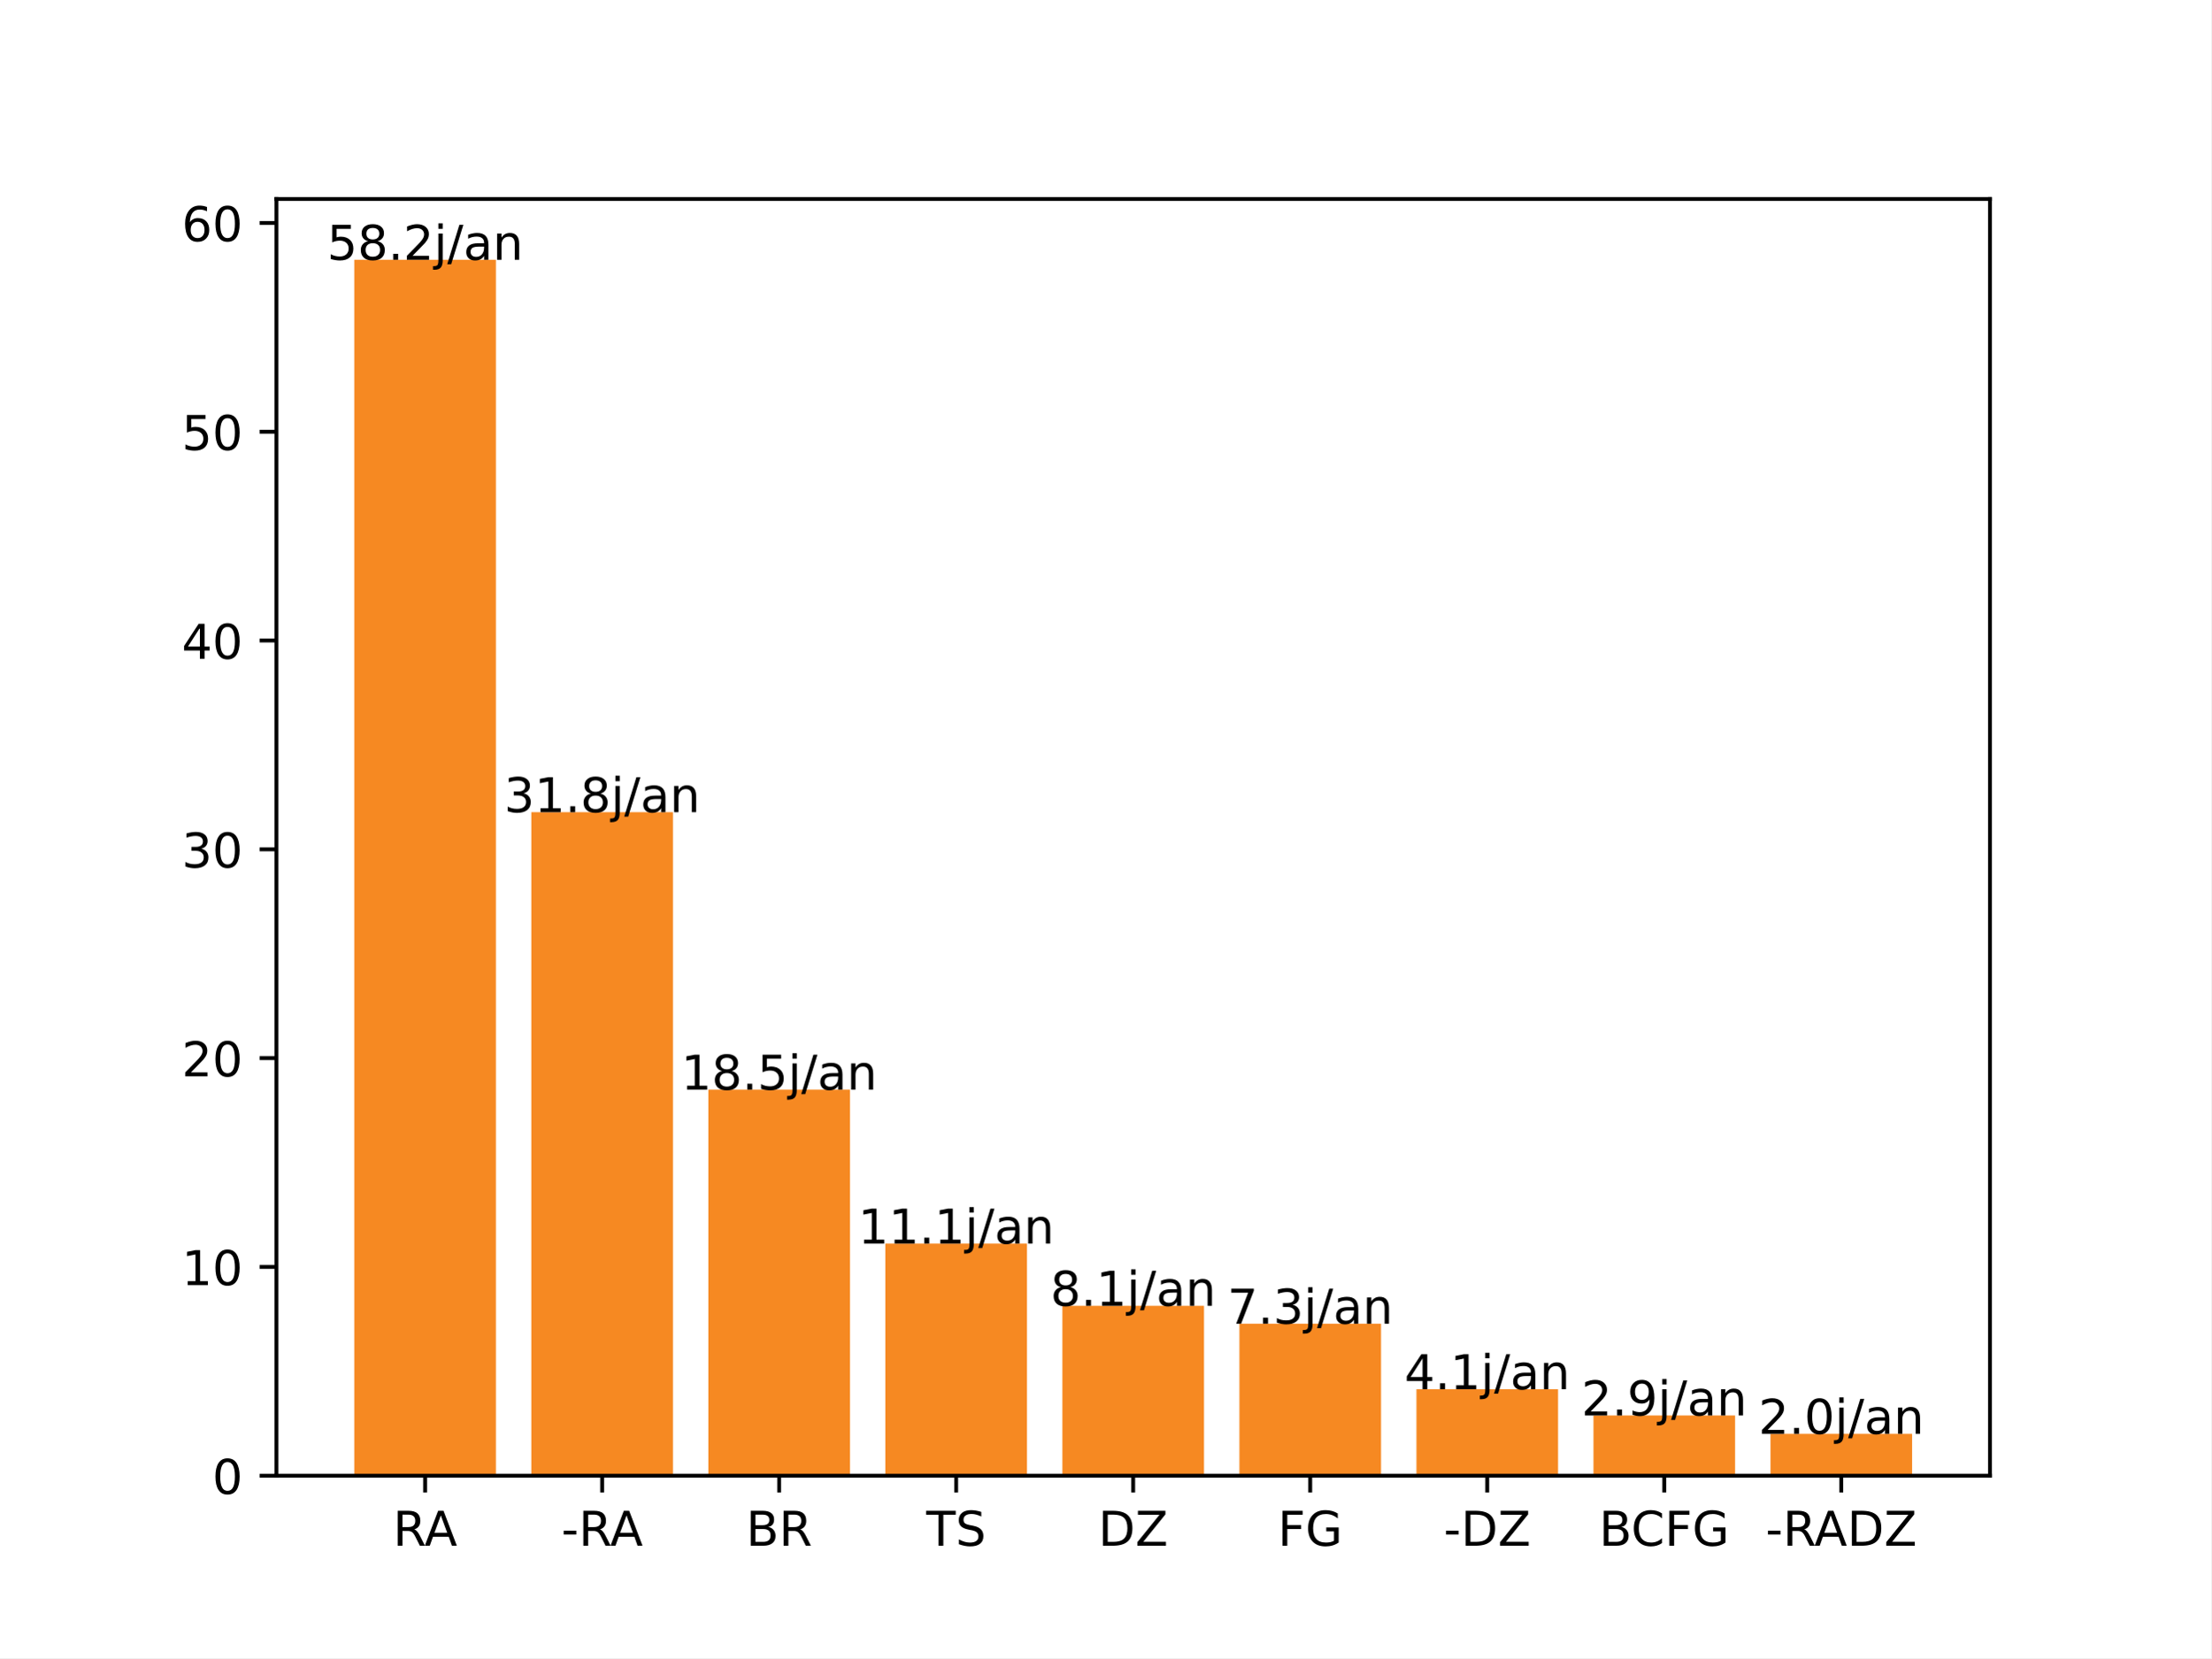
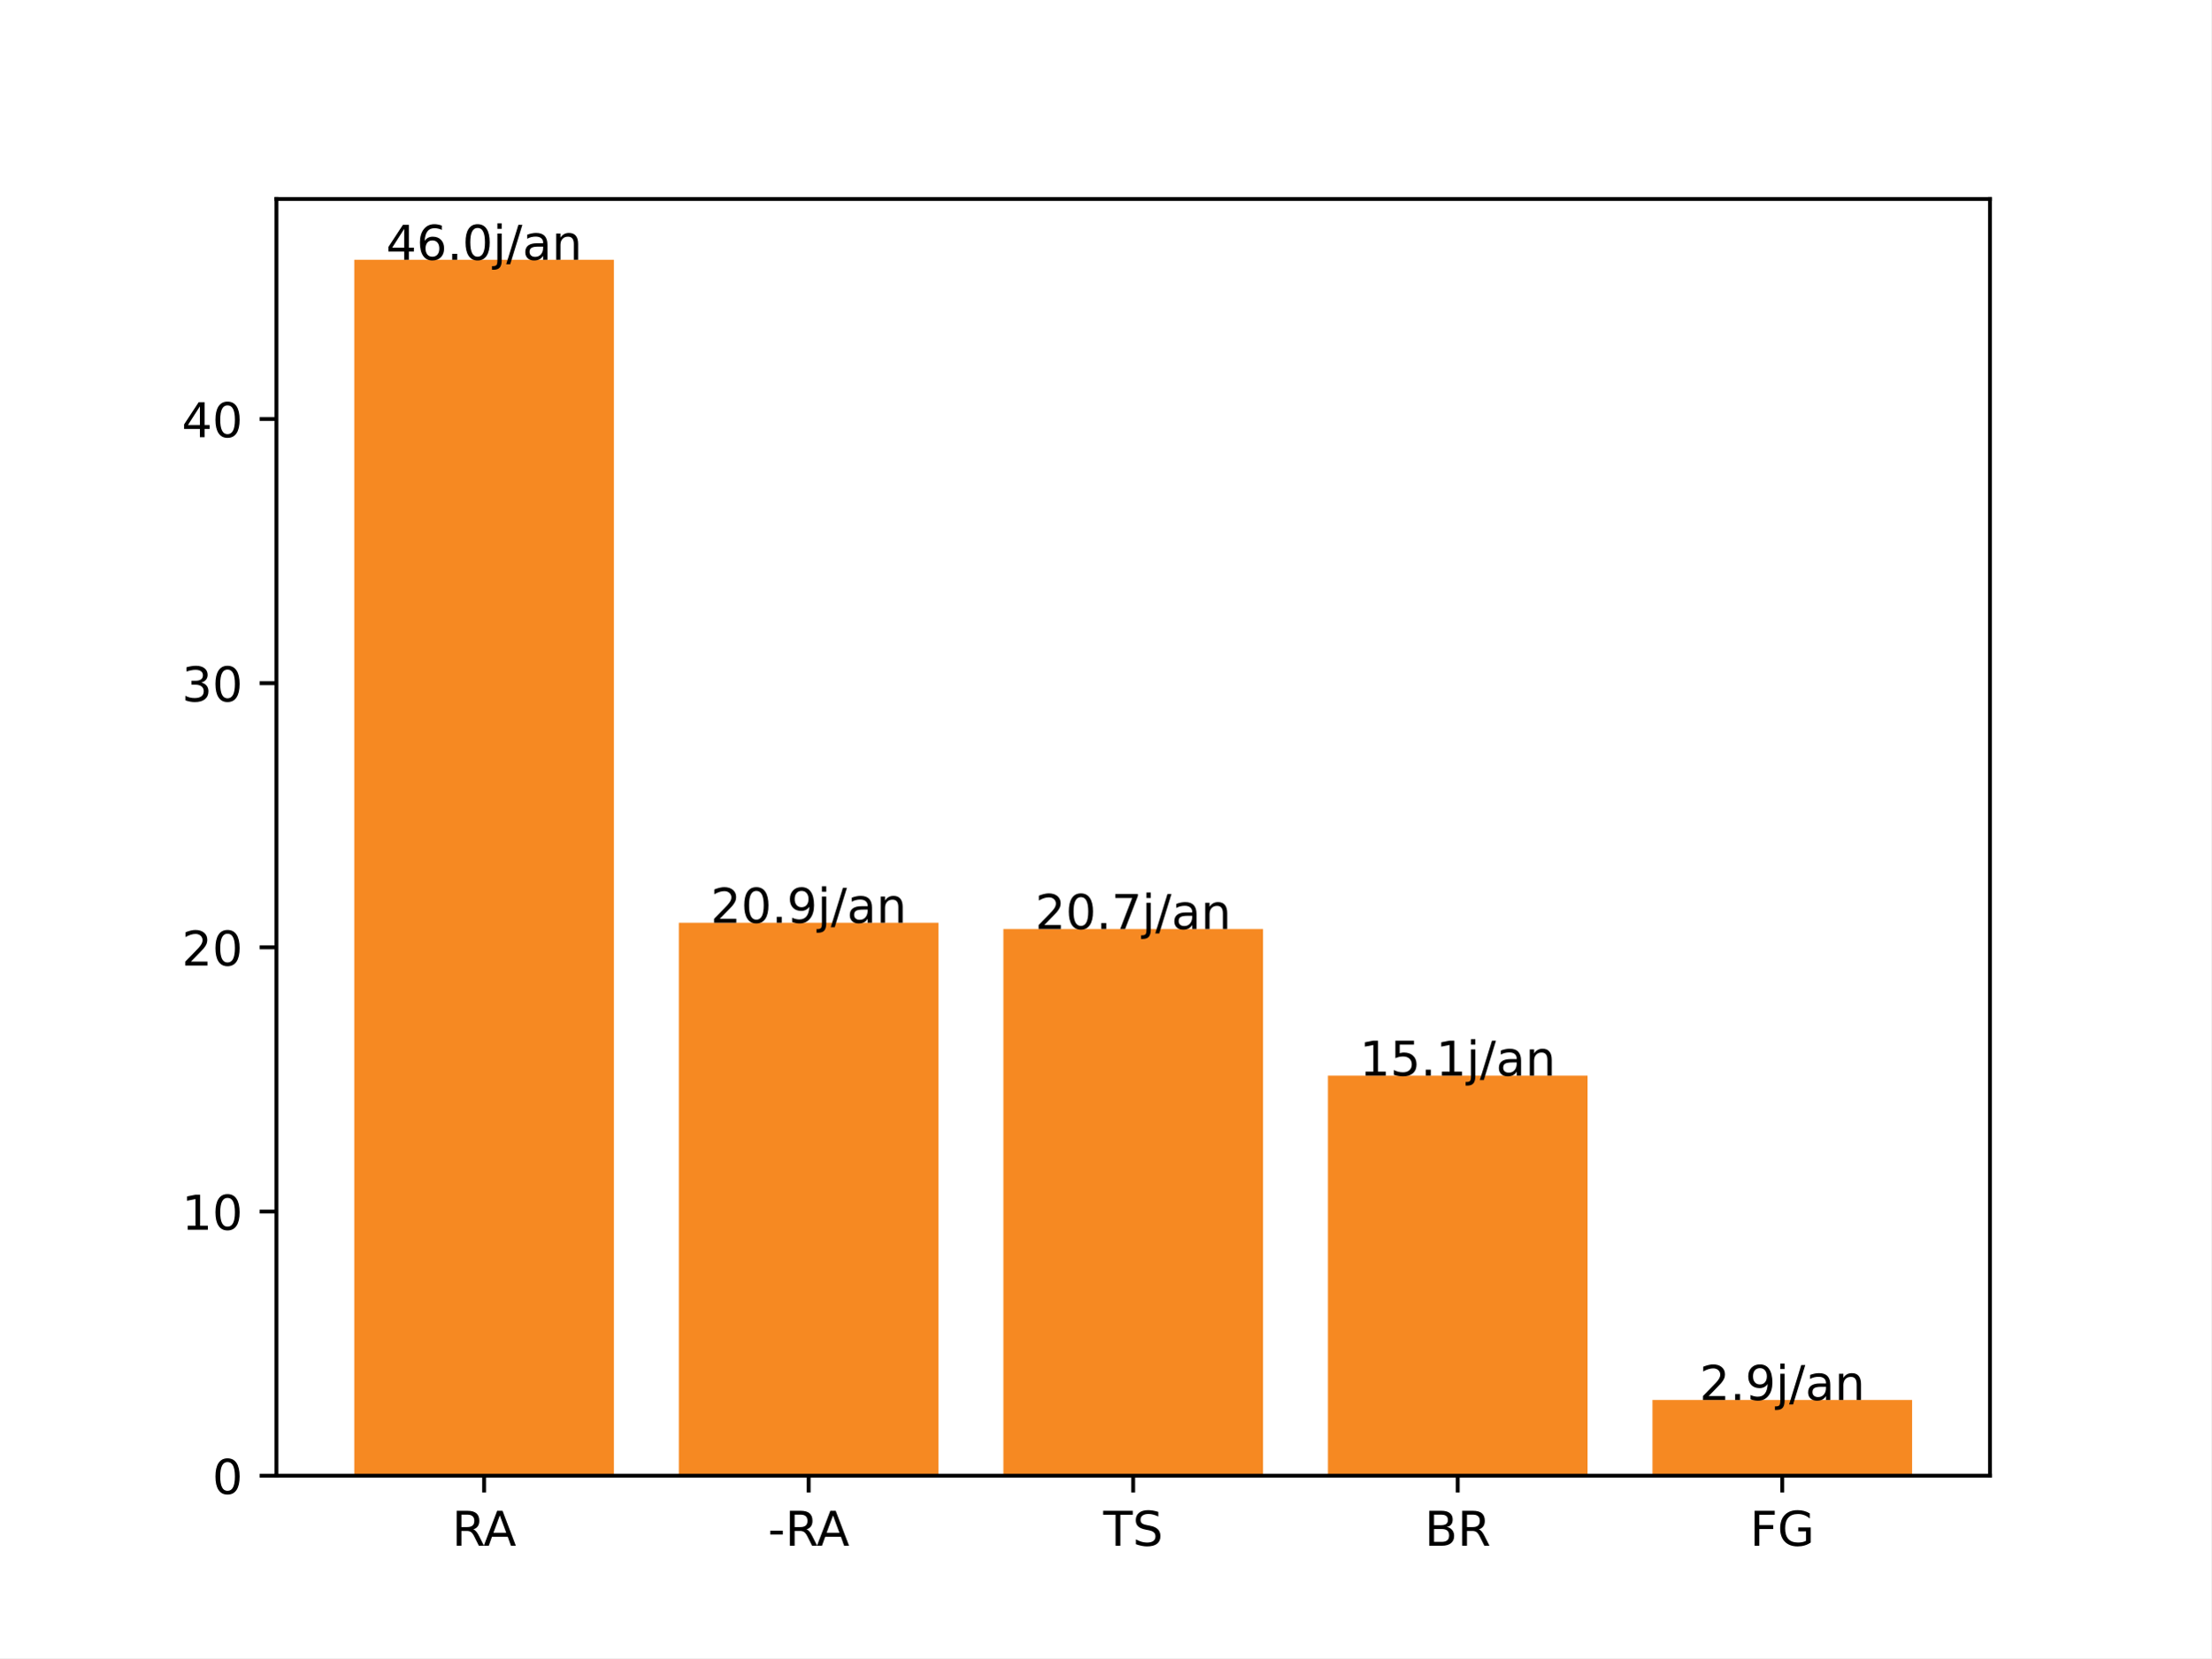
<svg xmlns="http://www.w3.org/2000/svg" xmlns:xlink="http://www.w3.org/1999/xlink" width="460.8pt" height="345.6pt" viewBox="0 0 460.8 345.6" version="1.1">
  <defs>
    <style type="text/css">*{stroke-linejoin: round; stroke-linecap: butt}</style>
  </defs>
  <g id="figure_1">
    <g id="patch_1">
      <path d="M 0 345.6  L 460.8 345.6  L 460.8 0  L 0 0  z " style="fill: #ffffff" />
    </g>
    <g id="axes_1">
      <g id="patch_2">
        <path d="M 57.6 307.584  L 414.72 307.584  L 414.72 41.472  L 57.6 41.472  z " style="fill: #ffffff" />
      </g>
      <g id="patch_3">
-         <path d="M 73.833 307.584  L 103.347 307.584  L 103.347 54.144  L 73.833 54.144  z " clip-path="url(#p7a563c0703)" style="fill: #f68922" />
+         <path d="M 73.833 307.584  L 127.942 307.584  L 127.942 54.144  L 73.833 54.144  z " clip-path="url(#p5011fbbbd2)" style="fill: #f68922" />
      </g>
      <g id="patch_4">
-         <path d="M 110.725 307.584  L 140.239 307.584  L 140.239 169.283  L 110.725 169.283  z " clip-path="url(#p7a563c0703)" style="fill: #f68922" />
+         <path d="M 141.469 307.584  L 195.578 307.584  L 195.578 192.332  L 141.469 192.332  z " clip-path="url(#p5011fbbbd2)" style="fill: #f68922" />
      </g>
      <g id="patch_5">
-         <path d="M 147.618 307.584  L 177.132 307.584  L 177.132 227.122  L 147.618 227.122  z " clip-path="url(#p7a563c0703)" style="fill: #f68922" />
+         <path d="M 209.105 307.584  L 263.215 307.584  L 263.215 193.629  L 209.105 193.629  z " clip-path="url(#p5011fbbbd2)" style="fill: #f68922" />
      </g>
      <g id="patch_6">
-         <path d="M 184.51 307.584  L 214.024 307.584  L 214.024 259.204  L 184.51 259.204  z " clip-path="url(#p7a563c0703)" style="fill: #f68922" />
+         <path d="M 276.742 307.584  L 330.851 307.584  L 330.851 224.194  L 276.742 224.194  z " clip-path="url(#p5011fbbbd2)" style="fill: #f68922" />
      </g>
      <g id="patch_7">
-         <path d="M 221.403 307.584  L 250.917 307.584  L 250.917 272.169  L 221.403 272.169  z " clip-path="url(#p7a563c0703)" style="fill: #f68922" />
-       </g>
-       <g id="patch_8">
-         <path d="M 258.296 307.584  L 287.81 307.584  L 287.81 275.897  L 258.296 275.897  z " clip-path="url(#p7a563c0703)" style="fill: #f68922" />
-       </g>
-       <g id="patch_9">
-         <path d="M 295.188 307.584  L 324.702 307.584  L 324.702 289.56  L 295.188 289.56  z " clip-path="url(#p7a563c0703)" style="fill: #f68922" />
-       </g>
-       <g id="patch_10">
-         <path d="M 332.081 307.584  L 361.595 307.584  L 361.595 295.028  L 332.081 295.028  z " clip-path="url(#p7a563c0703)" style="fill: #f68922" />
-       </g>
-       <g id="patch_11">
-         <path d="M 368.973 307.584  L 398.487 307.584  L 398.487 298.862  L 368.973 298.862  z " clip-path="url(#p7a563c0703)" style="fill: #f68922" />
+         <path d="M 344.378 307.584  L 398.487 307.584  L 398.487 291.809  L 344.378 291.809  z " clip-path="url(#p5011fbbbd2)" style="fill: #f68922" />
      </g>
      <g id="matplotlib.axis_1">
        <g id="xtick_1">
          <g id="line2d_1">
            <defs>
-               <path id="m5b2852d157" d="M 0 0  L 0 3.5  " style="stroke: #000000; stroke-width: 0.8" />
+               <path id="m5375a6a9db" d="M 0 0  L 0 3.5  " style="stroke: #000000; stroke-width: 0.8" />
            </defs>
            <g>
-               <use xlink:href="#m5b2852d157" x="88.59" y="307.584" style="stroke: #000000; stroke-width: 0.8" />
+               <use xlink:href="#m5375a6a9db" x="100.887" y="307.584" style="stroke: #000000; stroke-width: 0.8" />
            </g>
          </g>
          <g id="text_1">
-             <g transform="translate(81.89522 322.1824) scale(0.1 -0.1)">
+             <g transform="translate(94.19274 322.1824) scale(0.1 -0.1)">
              <defs>
                <path id="DejaVuSans-52" d="M 2841 2188  Q 3044 2119 3236 1894  Q 3428 1669 3622 1275  L 4263 0  L 3584 0  L 2988 1197  Q 2756 1666 2539 1819  Q 2322 1972 1947 1972  L 1259 1972  L 1259 0  L 628 0  L 628 4666  L 2053 4666  Q 2853 4666 3247 4331  Q 3641 3997 3641 3322  Q 3641 2881 3436 2590  Q 3231 2300 2841 2188  z M 1259 4147  L 1259 2491  L 2053 2491  Q 2509 2491 2742 2702  Q 2975 2913 2975 3322  Q 2975 3731 2742 3939  Q 2509 4147 2053 4147  L 1259 4147  z " transform="scale(0.015625)" />
                <path id="DejaVuSans-41" d="M 2188 4044  L 1331 1722  L 3047 1722  L 2188 4044  z M 1831 4666  L 2547 4666  L 4325 0  L 3669 0  L 3244 1197  L 1141 1197  L 716 0  L 50 0  L 1831 4666  z " transform="scale(0.015625)" />
              </defs>
              <use xlink:href="#DejaVuSans-52" />
              <use xlink:href="#DejaVuSans-41" x="65.482" />
            </g>
          </g>
        </g>
        <g id="xtick_2">
          <g id="line2d_2">
            <g>
-               <use xlink:href="#m5b2852d157" x="125.482" y="307.584" style="stroke: #000000; stroke-width: 0.8" />
+               <use xlink:href="#m5375a6a9db" x="168.524" y="307.584" style="stroke: #000000; stroke-width: 0.8" />
            </g>
          </g>
          <g id="text_2">
-             <g transform="translate(116.9839 322.1824) scale(0.1 -0.1)">
+             <g transform="translate(160.0252 322.1824) scale(0.1 -0.1)">
              <defs>
                <path id="DejaVuSans-2d" d="M 313 2009  L 1997 2009  L 1997 1497  L 313 1497  L 313 2009  z " transform="scale(0.015625)" />
              </defs>
              <use xlink:href="#DejaVuSans-2d" />
              <use xlink:href="#DejaVuSans-52" x="36.084" />
              <use xlink:href="#DejaVuSans-41" x="101.566" />
            </g>
          </g>
        </g>
        <g id="xtick_3">
          <g id="line2d_3">
            <g>
-               <use xlink:href="#m5b2852d157" x="162.375" y="307.584" style="stroke: #000000; stroke-width: 0.8" />
+               <use xlink:href="#m5375a6a9db" x="236.16" y="307.584" style="stroke: #000000; stroke-width: 0.8" />
            </g>
          </g>
          <g id="text_3">
-             <g transform="translate(155.4702 322.1824) scale(0.1 -0.1)">
+             <g transform="translate(229.9319 322.1824) scale(0.1 -0.1)">
+               <defs>
+                 <path id="DejaVuSans-54" d="M -19 4666  L 3928 4666  L 3928 4134  L 2272 4134  L 2272 0  L 1638 0  L 1638 4134  L -19 4134  L -19 4666  z " transform="scale(0.015625)" />
+                 <path id="DejaVuSans-53" d="M 3425 4513  L 3425 3897  Q 3066 4069 2747 4153  Q 2428 4238 2131 4238  Q 1616 4238 1336 4038  Q 1056 3838 1056 3469  Q 1056 3159 1242 3001  Q 1428 2844 1947 2747  L 2328 2669  Q 3034 2534 3370 2195  Q 3706 1856 3706 1288  Q 3706 609 3251 259  Q 2797 -91 1919 -91  Q 1588 -91 1214 -16  Q 841 59 441 206  L 441 856  Q 825 641 1194 531  Q 1563 422 1919 422  Q 2459 422 2753 634  Q 3047 847 3047 1241  Q 3047 1584 2836 1778  Q 2625 1972 2144 2069  L 1759 2144  Q 1053 2284 737 2584  Q 422 2884 422 3419  Q 422 4038 858 4394  Q 1294 4750 2059 4750  Q 2388 4750 2728 4690  Q 3069 4631 3425 4513  z " transform="scale(0.015625)" />
+               </defs>
+               <use xlink:href="#DejaVuSans-54" />
+               <use xlink:href="#DejaVuSans-53" x="61.084" />
+             </g>
+           </g>
+         </g>
+         <g id="xtick_4">
+           <g id="line2d_4">
+             <g>
+               <use xlink:href="#m5375a6a9db" x="303.796" y="307.584" style="stroke: #000000; stroke-width: 0.8" />
+             </g>
+           </g>
+           <g id="text_4">
+             <g transform="translate(296.8917 322.1824) scale(0.1 -0.1)">
              <defs>
                <path id="DejaVuSans-42" d="M 1259 2228  L 1259 519  L 2272 519  Q 2781 519 3026 730  Q 3272 941 3272 1375  Q 3272 1813 3026 2020  Q 2781 2228 2272 2228  L 1259 2228  z M 1259 4147  L 1259 2741  L 2194 2741  Q 2656 2741 2882 2914  Q 3109 3088 3109 3444  Q 3109 3797 2882 3972  Q 2656 4147 2194 4147  L 1259 4147  z M 628 4666  L 2241 4666  Q 2963 4666 3353 4366  Q 3744 4066 3744 3513  Q 3744 3084 3544 2831  Q 3344 2578 2956 2516  Q 3422 2416 3680 2098  Q 3938 1781 3938 1306  Q 3938 681 3513 340  Q 3088 0 2303 0  L 628 0  L 628 4666  z " transform="scale(0.015625)" />
              </defs>
              <use xlink:href="#DejaVuSans-42" />
              <use xlink:href="#DejaVuSans-52" x="68.604" />
            </g>
          </g>
        </g>
-         <g id="xtick_4">
-           <g id="line2d_4">
-             <g>
-               <use xlink:href="#m5b2852d157" x="199.267" y="307.584" style="stroke: #000000; stroke-width: 0.8" />
-             </g>
-           </g>
-           <g id="text_4">
-             <g transform="translate(193.0393 322.1824) scale(0.1 -0.1)">
-               <defs>
-                 <path id="DejaVuSans-54" d="M -19 4666  L 3928 4666  L 3928 4134  L 2272 4134  L 2272 0  L 1638 0  L 1638 4134  L -19 4134  L -19 4666  z " transform="scale(0.015625)" />
-                 <path id="DejaVuSans-53" d="M 3425 4513  L 3425 3897  Q 3066 4069 2747 4153  Q 2428 4238 2131 4238  Q 1616 4238 1336 4038  Q 1056 3838 1056 3469  Q 1056 3159 1242 3001  Q 1428 2844 1947 2747  L 2328 2669  Q 3034 2534 3370 2195  Q 3706 1856 3706 1288  Q 3706 609 3251 259  Q 2797 -91 1919 -91  Q 1588 -91 1214 -16  Q 841 59 441 206  L 441 856  Q 825 641 1194 531  Q 1563 422 1919 422  Q 2459 422 2753 634  Q 3047 847 3047 1241  Q 3047 1584 2836 1778  Q 2625 1972 2144 2069  L 1759 2144  Q 1053 2284 737 2584  Q 422 2884 422 3419  Q 422 4038 858 4394  Q 1294 4750 2059 4750  Q 2388 4750 2728 4690  Q 3069 4631 3425 4513  z " transform="scale(0.015625)" />
-               </defs>
-               <use xlink:href="#DejaVuSans-54" />
-               <use xlink:href="#DejaVuSans-53" x="61.084" />
-             </g>
-           </g>
-         </g>
        <g id="xtick_5">
          <g id="line2d_5">
            <g>
-               <use xlink:href="#m5b2852d157" x="236.16" y="307.584" style="stroke: #000000; stroke-width: 0.8" />
+               <use xlink:href="#m5375a6a9db" x="371.433" y="307.584" style="stroke: #000000; stroke-width: 0.8" />
            </g>
          </g>
          <g id="text_5">
-             <g transform="translate(228.885 322.1824) scale(0.1 -0.1)">
-               <defs>
-                 <path id="DejaVuSans-44" d="M 1259 4147  L 1259 519  L 2022 519  Q 2988 519 3436 956  Q 3884 1394 3884 2338  Q 3884 3275 3436 3711  Q 2988 4147 2022 4147  L 1259 4147  z M 628 4666  L 1925 4666  Q 3281 4666 3915 4102  Q 4550 3538 4550 2338  Q 4550 1131 3912 565  Q 3275 0 1925 0  L 628 0  L 628 4666  z " transform="scale(0.015625)" />
-                 <path id="DejaVuSans-5a" d="M 359 4666  L 4025 4666  L 4025 4184  L 1075 531  L 4097 531  L 4097 0  L 288 0  L 288 481  L 3238 4134  L 359 4134  L 359 4666  z " transform="scale(0.015625)" />
-               </defs>
-               <use xlink:href="#DejaVuSans-44" />
-               <use xlink:href="#DejaVuSans-5a" x="77.002" />
-             </g>
-           </g>
-         </g>
-         <g id="xtick_6">
-           <g id="line2d_6">
-             <g>
-               <use xlink:href="#m5b2852d157" x="273.053" y="307.584" style="stroke: #000000; stroke-width: 0.8" />
-             </g>
-           </g>
-           <g id="text_6">
-             <g transform="translate(266.3026 322.1824) scale(0.1 -0.1)">
+             <g transform="translate(364.6827 322.1824) scale(0.1 -0.1)">
              <defs>
                <path id="DejaVuSans-46" d="M 628 4666  L 3309 4666  L 3309 4134  L 1259 4134  L 1259 2759  L 3109 2759  L 3109 2228  L 1259 2228  L 1259 0  L 628 0  L 628 4666  z " transform="scale(0.015625)" />
                <path id="DejaVuSans-47" d="M 3809 666  L 3809 1919  L 2778 1919  L 2778 2438  L 4434 2438  L 4434 434  Q 4069 175 3628 42  Q 3188 -91 2688 -91  Q 1594 -91 976 548  Q 359 1188 359 2328  Q 359 3472 976 4111  Q 1594 4750 2688 4750  Q 3144 4750 3555 4637  Q 3966 4525 4313 4306  L 4313 3634  Q 3963 3931 3569 4081  Q 3175 4231 2741 4231  Q 1884 4231 1454 3753  Q 1025 3275 1025 2328  Q 1025 1384 1454 906  Q 1884 428 2741 428  Q 3075 428 3337 486  Q 3600 544 3809 666  z " transform="scale(0.015625)" />
              </defs>
              <use xlink:href="#DejaVuSans-46" />
              <use xlink:href="#DejaVuSans-47" x="57.52" />
            </g>
          </g>
        </g>
-         <g id="xtick_7">
-           <g id="line2d_7">
-             <g>
-               <use xlink:href="#m5b2852d157" x="309.945" y="307.584" style="stroke: #000000; stroke-width: 0.8" />
-             </g>
-           </g>
-           <g id="text_7">
-             <g transform="translate(300.8662 322.1824) scale(0.1 -0.1)">
-               <use xlink:href="#DejaVuSans-2d" />
-               <use xlink:href="#DejaVuSans-44" x="36.084" />
-               <use xlink:href="#DejaVuSans-5a" x="113.086" />
-             </g>
-           </g>
-         </g>
-         <g id="xtick_8">
-           <g id="line2d_8">
-             <g>
-               <use xlink:href="#m5b2852d157" x="346.838" y="307.584" style="stroke: #000000; stroke-width: 0.8" />
-             </g>
-           </g>
-           <g id="text_8">
-             <g transform="translate(333.2533 322.1824) scale(0.1 -0.1)">
-               <defs>
-                 <path id="DejaVuSans-43" d="M 4122 4306  L 4122 3641  Q 3803 3938 3442 4084  Q 3081 4231 2675 4231  Q 1875 4231 1450 3742  Q 1025 3253 1025 2328  Q 1025 1406 1450 917  Q 1875 428 2675 428  Q 3081 428 3442 575  Q 3803 722 4122 1019  L 4122 359  Q 3791 134 3420 21  Q 3050 -91 2638 -91  Q 1578 -91 968 557  Q 359 1206 359 2328  Q 359 3453 968 4101  Q 1578 4750 2638 4750  Q 3056 4750 3426 4639  Q 3797 4528 4122 4306  z " transform="scale(0.015625)" />
-               </defs>
-               <use xlink:href="#DejaVuSans-42" />
-               <use xlink:href="#DejaVuSans-43" x="66.854" />
-               <use xlink:href="#DejaVuSans-46" x="136.678" />
-               <use xlink:href="#DejaVuSans-47" x="194.197" />
-             </g>
-           </g>
-         </g>
-         <g id="xtick_9">
-           <g id="line2d_9">
-             <g>
-               <use xlink:href="#m5b2852d157" x="383.73" y="307.584" style="stroke: #000000; stroke-width: 0.8" />
-             </g>
-           </g>
-           <g id="text_9">
-             <g transform="translate(367.9568 322.1824) scale(0.1 -0.1)">
-               <use xlink:href="#DejaVuSans-2d" />
-               <use xlink:href="#DejaVuSans-52" x="36.084" />
-               <use xlink:href="#DejaVuSans-41" x="101.566" />
-               <use xlink:href="#DejaVuSans-44" x="169.975" />
-               <use xlink:href="#DejaVuSans-5a" x="246.977" />
-             </g>
-           </g>
-         </g>
      </g>
      <g id="matplotlib.axis_2">
        <g id="ytick_1">
+           <g id="line2d_6">
+             <defs>
+               <path id="m262434e2df" d="M 0 0  L -3.5 0  " style="stroke: #000000; stroke-width: 0.8" />
+             </defs>
+             <g>
+               <use xlink:href="#m262434e2df" x="57.6" y="307.584" style="stroke: #000000; stroke-width: 0.8" />
+             </g>
+           </g>
+           <g id="text_6">
+             <g transform="translate(44.2375 311.3832) scale(0.1 -0.1)">
+               <defs>
+                 <path id="DejaVuSans-30" d="M 2034 4250  Q 1547 4250 1301 3770  Q 1056 3291 1056 2328  Q 1056 1369 1301 889  Q 1547 409 2034 409  Q 2525 409 2770 889  Q 3016 1369 3016 2328  Q 3016 3291 2770 3770  Q 2525 4250 2034 4250  z M 2034 4750  Q 2819 4750 3233 4129  Q 3647 3509 3647 2328  Q 3647 1150 3233 529  Q 2819 -91 2034 -91  Q 1250 -91 836 529  Q 422 1150 422 2328  Q 422 3509 836 4129  Q 1250 4750 2034 4750  z " transform="scale(0.015625)" />
+               </defs>
+               <use xlink:href="#DejaVuSans-30" />
+             </g>
+           </g>
+         </g>
+         <g id="ytick_2">
+           <g id="line2d_7">
+             <g>
+               <use xlink:href="#m262434e2df" x="57.6" y="252.52" style="stroke: #000000; stroke-width: 0.8" />
+             </g>
+           </g>
+           <g id="text_7">
+             <g transform="translate(37.875 256.3188) scale(0.1 -0.1)">
+               <defs>
+                 <path id="DejaVuSans-31" d="M 794 531  L 1825 531  L 1825 4091  L 703 3866  L 703 4441  L 1819 4666  L 2450 4666  L 2450 531  L 3481 531  L 3481 0  L 794 0  L 794 531  z " transform="scale(0.015625)" />
+               </defs>
+               <use xlink:href="#DejaVuSans-31" />
+               <use xlink:href="#DejaVuSans-30" x="63.623" />
+             </g>
+           </g>
+         </g>
+         <g id="ytick_3">
+           <g id="line2d_8">
+             <g>
+               <use xlink:href="#m262434e2df" x="57.6" y="197.455" style="stroke: #000000; stroke-width: 0.8" />
+             </g>
+           </g>
+           <g id="text_8">
+             <g transform="translate(37.875 201.2544) scale(0.1 -0.1)">
+               <defs>
+                 <path id="DejaVuSans-32" d="M 1228 531  L 3431 531  L 3431 0  L 469 0  L 469 531  Q 828 903 1448 1529  Q 2069 2156 2228 2338  Q 2531 2678 2651 2914  Q 2772 3150 2772 3378  Q 2772 3750 2511 3984  Q 2250 4219 1831 4219  Q 1534 4219 1204 4116  Q 875 4013 500 3803  L 500 4441  Q 881 4594 1212 4672  Q 1544 4750 1819 4750  Q 2544 4750 2975 4387  Q 3406 4025 3406 3419  Q 3406 3131 3298 2873  Q 3191 2616 2906 2266  Q 2828 2175 2409 1742  Q 1991 1309 1228 531  z " transform="scale(0.015625)" />
+               </defs>
+               <use xlink:href="#DejaVuSans-32" />
+               <use xlink:href="#DejaVuSans-30" x="63.623" />
+             </g>
+           </g>
+         </g>
+         <g id="ytick_4">
+           <g id="line2d_9">
+             <g>
+               <use xlink:href="#m262434e2df" x="57.6" y="142.391" style="stroke: #000000; stroke-width: 0.8" />
+             </g>
+           </g>
+           <g id="text_9">
+             <g transform="translate(37.875 146.19) scale(0.1 -0.1)">
+               <defs>
+                 <path id="DejaVuSans-33" d="M 2597 2516  Q 3050 2419 3304 2112  Q 3559 1806 3559 1356  Q 3559 666 3084 287  Q 2609 -91 1734 -91  Q 1441 -91 1130 -33  Q 819 25 488 141  L 488 750  Q 750 597 1062 519  Q 1375 441 1716 441  Q 2309 441 2620 675  Q 2931 909 2931 1356  Q 2931 1769 2642 2001  Q 2353 2234 1838 2234  L 1294 2234  L 1294 2753  L 1863 2753  Q 2328 2753 2575 2939  Q 2822 3125 2822 3475  Q 2822 3834 2567 4026  Q 2313 4219 1838 4219  Q 1578 4219 1281 4162  Q 984 4106 628 3988  L 628 4550  Q 988 4650 1302 4700  Q 1616 4750 1894 4750  Q 2613 4750 3031 4423  Q 3450 4097 3450 3541  Q 3450 3153 3228 2886  Q 3006 2619 2597 2516  z " transform="scale(0.015625)" />
+               </defs>
+               <use xlink:href="#DejaVuSans-33" />
+               <use xlink:href="#DejaVuSans-30" x="63.623" />
+             </g>
+           </g>
+         </g>
+         <g id="ytick_5">
          <g id="line2d_10">
-             <defs>
-               <path id="mb8a6c0fc3d" d="M 0 0  L -3.5 0  " style="stroke: #000000; stroke-width: 0.8" />
-             </defs>
-             <g>
-               <use xlink:href="#mb8a6c0fc3d" x="57.6" y="307.584" style="stroke: #000000; stroke-width: 0.8" />
+             <g>
+               <use xlink:href="#m262434e2df" x="57.6" y="87.326" style="stroke: #000000; stroke-width: 0.8" />
            </g>
          </g>
          <g id="text_10">
-             <g transform="translate(44.2375 311.3832) scale(0.1 -0.1)">
-               <defs>
-                 <path id="DejaVuSans-30" d="M 2034 4250  Q 1547 4250 1301 3770  Q 1056 3291 1056 2328  Q 1056 1369 1301 889  Q 1547 409 2034 409  Q 2525 409 2770 889  Q 3016 1369 3016 2328  Q 3016 3291 2770 3770  Q 2525 4250 2034 4250  z M 2034 4750  Q 2819 4750 3233 4129  Q 3647 3509 3647 2328  Q 3647 1150 3233 529  Q 2819 -91 2034 -91  Q 1250 -91 836 529  Q 422 1150 422 2328  Q 422 3509 836 4129  Q 1250 4750 2034 4750  z " transform="scale(0.015625)" />
-               </defs>
-               <use xlink:href="#DejaVuSans-30" />
-             </g>
-           </g>
-         </g>
-         <g id="ytick_2">
-           <g id="line2d_11">
-             <g>
-               <use xlink:href="#mb8a6c0fc3d" x="57.6" y="264.064" style="stroke: #000000; stroke-width: 0.8" />
-             </g>
-           </g>
-           <g id="text_11">
-             <g transform="translate(37.875 267.8634) scale(0.1 -0.1)">
-               <defs>
-                 <path id="DejaVuSans-31" d="M 794 531  L 1825 531  L 1825 4091  L 703 3866  L 703 4441  L 1819 4666  L 2450 4666  L 2450 531  L 3481 531  L 3481 0  L 794 0  L 794 531  z " transform="scale(0.015625)" />
-               </defs>
-               <use xlink:href="#DejaVuSans-31" />
-               <use xlink:href="#DejaVuSans-30" x="63.623" />
-             </g>
-           </g>
-         </g>
-         <g id="ytick_3">
-           <g id="line2d_12">
-             <g>
-               <use xlink:href="#mb8a6c0fc3d" x="57.6" y="220.544" style="stroke: #000000; stroke-width: 0.8" />
-             </g>
-           </g>
-           <g id="text_12">
-             <g transform="translate(37.875 224.3436) scale(0.1 -0.1)">
-               <defs>
-                 <path id="DejaVuSans-32" d="M 1228 531  L 3431 531  L 3431 0  L 469 0  L 469 531  Q 828 903 1448 1529  Q 2069 2156 2228 2338  Q 2531 2678 2651 2914  Q 2772 3150 2772 3378  Q 2772 3750 2511 3984  Q 2250 4219 1831 4219  Q 1534 4219 1204 4116  Q 875 4013 500 3803  L 500 4441  Q 881 4594 1212 4672  Q 1544 4750 1819 4750  Q 2544 4750 2975 4387  Q 3406 4025 3406 3419  Q 3406 3131 3298 2873  Q 3191 2616 2906 2266  Q 2828 2175 2409 1742  Q 1991 1309 1228 531  z " transform="scale(0.015625)" />
-               </defs>
-               <use xlink:href="#DejaVuSans-32" />
-               <use xlink:href="#DejaVuSans-30" x="63.623" />
-             </g>
-           </g>
-         </g>
-         <g id="ytick_4">
-           <g id="line2d_13">
-             <g>
-               <use xlink:href="#mb8a6c0fc3d" x="57.6" y="177.025" style="stroke: #000000; stroke-width: 0.8" />
-             </g>
-           </g>
-           <g id="text_13">
-             <g transform="translate(37.875 180.8238) scale(0.1 -0.1)">
-               <defs>
-                 <path id="DejaVuSans-33" d="M 2597 2516  Q 3050 2419 3304 2112  Q 3559 1806 3559 1356  Q 3559 666 3084 287  Q 2609 -91 1734 -91  Q 1441 -91 1130 -33  Q 819 25 488 141  L 488 750  Q 750 597 1062 519  Q 1375 441 1716 441  Q 2309 441 2620 675  Q 2931 909 2931 1356  Q 2931 1769 2642 2001  Q 2353 2234 1838 2234  L 1294 2234  L 1294 2753  L 1863 2753  Q 2328 2753 2575 2939  Q 2822 3125 2822 3475  Q 2822 3834 2567 4026  Q 2313 4219 1838 4219  Q 1578 4219 1281 4162  Q 984 4106 628 3988  L 628 4550  Q 988 4650 1302 4700  Q 1616 4750 1894 4750  Q 2613 4750 3031 4423  Q 3450 4097 3450 3541  Q 3450 3153 3228 2886  Q 3006 2619 2597 2516  z " transform="scale(0.015625)" />
-               </defs>
-               <use xlink:href="#DejaVuSans-33" />
-               <use xlink:href="#DejaVuSans-30" x="63.623" />
-             </g>
-           </g>
-         </g>
-         <g id="ytick_5">
-           <g id="line2d_14">
-             <g>
-               <use xlink:href="#mb8a6c0fc3d" x="57.6" y="133.505" style="stroke: #000000; stroke-width: 0.8" />
-             </g>
-           </g>
-           <g id="text_14">
-             <g transform="translate(37.875 137.304) scale(0.1 -0.1)">
+             <g transform="translate(37.875 91.1256) scale(0.1 -0.1)">
              <defs>
                <path id="DejaVuSans-34" d="M 2419 4116  L 825 1625  L 2419 1625  L 2419 4116  z M 2253 4666  L 3047 4666  L 3047 1625  L 3713 1625  L 3713 1100  L 3047 1100  L 3047 0  L 2419 0  L 2419 1100  L 313 1100  L 313 1709  L 2253 4666  z " transform="scale(0.015625)" />
              </defs>
              <use xlink:href="#DejaVuSans-34" />
              <use xlink:href="#DejaVuSans-30" x="63.623" />
            </g>
          </g>
        </g>
-         <g id="ytick_6">
-           <g id="line2d_15">
-             <g>
-               <use xlink:href="#mb8a6c0fc3d" x="57.6" y="89.985" style="stroke: #000000; stroke-width: 0.8" />
-             </g>
-           </g>
-           <g id="text_15">
-             <g transform="translate(37.875 93.78418) scale(0.1 -0.1)">
-               <defs>
-                 <path id="DejaVuSans-35" d="M 691 4666  L 3169 4666  L 3169 4134  L 1269 4134  L 1269 2991  Q 1406 3038 1543 3061  Q 1681 3084 1819 3084  Q 2600 3084 3056 2656  Q 3513 2228 3513 1497  Q 3513 744 3044 326  Q 2575 -91 1722 -91  Q 1428 -91 1123 -41  Q 819 9 494 109  L 494 744  Q 775 591 1075 516  Q 1375 441 1709 441  Q 2250 441 2565 725  Q 2881 1009 2881 1497  Q 2881 1984 2565 2268  Q 2250 2553 1709 2553  Q 1456 2553 1204 2497  Q 953 2441 691 2322  L 691 4666  z " transform="scale(0.015625)" />
-               </defs>
-               <use xlink:href="#DejaVuSans-35" />
-               <use xlink:href="#DejaVuSans-30" x="63.623" />
-             </g>
-           </g>
-         </g>
-         <g id="ytick_7">
-           <g id="line2d_16">
-             <g>
-               <use xlink:href="#mb8a6c0fc3d" x="57.6" y="46.465" style="stroke: #000000; stroke-width: 0.8" />
-             </g>
-           </g>
-           <g id="text_16">
-             <g transform="translate(37.875 50.26437) scale(0.1 -0.1)">
-               <defs>
-                 <path id="DejaVuSans-36" d="M 2113 2584  Q 1688 2584 1439 2293  Q 1191 2003 1191 1497  Q 1191 994 1439 701  Q 1688 409 2113 409  Q 2538 409 2786 701  Q 3034 994 3034 1497  Q 3034 2003 2786 2293  Q 2538 2584 2113 2584  z M 3366 4563  L 3366 3988  Q 3128 4100 2886 4159  Q 2644 4219 2406 4219  Q 1781 4219 1451 3797  Q 1122 3375 1075 2522  Q 1259 2794 1537 2939  Q 1816 3084 2150 3084  Q 2853 3084 3261 2657  Q 3669 2231 3669 1497  Q 3669 778 3244 343  Q 2819 -91 2113 -91  Q 1303 -91 875 529  Q 447 1150 447 2328  Q 447 3434 972 4092  Q 1497 4750 2381 4750  Q 2619 4750 2861 4703  Q 3103 4656 3366 4563  z " transform="scale(0.015625)" />
-               </defs>
-               <use xlink:href="#DejaVuSans-36" />
-               <use xlink:href="#DejaVuSans-30" x="63.623" />
-             </g>
-           </g>
-         </g>
-       </g>
-       <g id="patch_12">
+       </g>
+       <g id="patch_8">
        <path d="M 57.6 307.584  L 57.6 41.472  " style="fill: none; stroke: #000000; stroke-width: 0.8; stroke-linejoin: miter; stroke-linecap: square" />
      </g>
-       <g id="patch_13">
+       <g id="patch_9">
        <path d="M 414.72 307.584  L 414.72 41.472  " style="fill: none; stroke: #000000; stroke-width: 0.8; stroke-linejoin: miter; stroke-linecap: square" />
      </g>
-       <g id="patch_14">
+       <g id="patch_10">
        <path d="M 57.6 307.584  L 414.72 307.584  " style="fill: none; stroke: #000000; stroke-width: 0.8; stroke-linejoin: miter; stroke-linecap: square" />
      </g>
-       <g id="patch_15">
+       <g id="patch_11">
        <path d="M 57.6 41.472  L 414.72 41.472  " style="fill: none; stroke: #000000; stroke-width: 0.8; stroke-linejoin: miter; stroke-linecap: square" />
      </g>
-       <g id="text_17">
-         <g transform="translate(68.15069 54.144) scale(0.1 -0.1)">
-           <defs>
-             <path id="DejaVuSans-38" d="M 2034 2216  Q 1584 2216 1326 1975  Q 1069 1734 1069 1313  Q 1069 891 1326 650  Q 1584 409 2034 409  Q 2484 409 2743 651  Q 3003 894 3003 1313  Q 3003 1734 2745 1975  Q 2488 2216 2034 2216  z M 1403 2484  Q 997 2584 770 2862  Q 544 3141 544 3541  Q 544 4100 942 4425  Q 1341 4750 2034 4750  Q 2731 4750 3128 4425  Q 3525 4100 3525 3541  Q 3525 3141 3298 2862  Q 3072 2584 2669 2484  Q 3125 2378 3379 2068  Q 3634 1759 3634 1313  Q 3634 634 3220 271  Q 2806 -91 2034 -91  Q 1263 -91 848 271  Q 434 634 434 1313  Q 434 1759 690 2068  Q 947 2378 1403 2484  z M 1172 3481  Q 1172 3119 1398 2916  Q 1625 2713 2034 2713  Q 2441 2713 2670 2916  Q 2900 3119 2900 3481  Q 2900 3844 2670 4047  Q 2441 4250 2034 4250  Q 1625 4250 1398 4047  Q 1172 3844 1172 3481  z " transform="scale(0.015625)" />
+       <g id="text_11">
+         <g transform="translate(80.44821 54.144) scale(0.1 -0.1)">
+           <defs>
+             <path id="DejaVuSans-36" d="M 2113 2584  Q 1688 2584 1439 2293  Q 1191 2003 1191 1497  Q 1191 994 1439 701  Q 1688 409 2113 409  Q 2538 409 2786 701  Q 3034 994 3034 1497  Q 3034 2003 2786 2293  Q 2538 2584 2113 2584  z M 3366 4563  L 3366 3988  Q 3128 4100 2886 4159  Q 2644 4219 2406 4219  Q 1781 4219 1451 3797  Q 1122 3375 1075 2522  Q 1259 2794 1537 2939  Q 1816 3084 2150 3084  Q 2853 3084 3261 2657  Q 3669 2231 3669 1497  Q 3669 778 3244 343  Q 2819 -91 2113 -91  Q 1303 -91 875 529  Q 447 1150 447 2328  Q 447 3434 972 4092  Q 1497 4750 2381 4750  Q 2619 4750 2861 4703  Q 3103 4656 3366 4563  z " transform="scale(0.015625)" />
            <path id="DejaVuSans-2e" d="M 684 794  L 1344 794  L 1344 0  L 684 0  L 684 794  z " transform="scale(0.015625)" />
            <path id="DejaVuSans-6a" d="M 603 3500  L 1178 3500  L 1178 -63  Q 1178 -731 923 -1031  Q 669 -1331 103 -1331  L -116 -1331  L -116 -844  L 38 -844  Q 366 -844 484 -692  Q 603 -541 603 -63  L 603 3500  z M 603 4863  L 1178 4863  L 1178 4134  L 603 4134  L 603 4863  z " transform="scale(0.015625)" />
            <path id="DejaVuSans-2f" d="M 1625 4666  L 2156 4666  L 531 -594  L 0 -594  L 1625 4666  z " transform="scale(0.015625)" />
            <path id="DejaVuSans-61" d="M 2194 1759  Q 1497 1759 1228 1600  Q 959 1441 959 1056  Q 959 750 1161 570  Q 1363 391 1709 391  Q 2188 391 2477 730  Q 2766 1069 2766 1631  L 2766 1759  L 2194 1759  z M 3341 1997  L 3341 0  L 2766 0  L 2766 531  Q 2569 213 2275 61  Q 1981 -91 1556 -91  Q 1019 -91 701 211  Q 384 513 384 1019  Q 384 1609 779 1909  Q 1175 2209 1959 2209  L 2766 2209  L 2766 2266  Q 2766 2663 2505 2880  Q 2244 3097 1772 3097  Q 1472 3097 1187 3025  Q 903 2953 641 2809  L 641 3341  Q 956 3463 1253 3523  Q 1550 3584 1831 3584  Q 2591 3584 2966 3190  Q 3341 2797 3341 1997  z " transform="scale(0.015625)" />
            <path id="DejaVuSans-6e" d="M 3513 2113  L 3513 0  L 2938 0  L 2938 2094  Q 2938 2591 2744 2837  Q 2550 3084 2163 3084  Q 1697 3084 1428 2787  Q 1159 2491 1159 1978  L 1159 0  L 581 0  L 581 3500  L 1159 3500  L 1159 2956  Q 1366 3272 1645 3428  Q 1925 3584 2291 3584  Q 2894 3584 3203 3211  Q 3513 2838 3513 2113  z " transform="scale(0.015625)" />
          </defs>
-           <use xlink:href="#DejaVuSans-35" />
-           <use xlink:href="#DejaVuSans-38" x="63.623" />
-           <use xlink:href="#DejaVuSans-2e" x="127.246" />
-           <use xlink:href="#DejaVuSans-32" x="159.033" />
-           <use xlink:href="#DejaVuSans-6a" x="222.656" />
-           <use xlink:href="#DejaVuSans-2f" x="250.439" />
-           <use xlink:href="#DejaVuSans-61" x="284.131" />
-           <use xlink:href="#DejaVuSans-6e" x="345.41" />
-         </g>
-       </g>
-       <g id="text_18">
-         <g transform="translate(105.0433 169.2829) scale(0.1 -0.1)">
-           <use xlink:href="#DejaVuSans-33" />
-           <use xlink:href="#DejaVuSans-31" x="63.623" />
-           <use xlink:href="#DejaVuSans-2e" x="127.246" />
-           <use xlink:href="#DejaVuSans-38" x="159.033" />
-           <use xlink:href="#DejaVuSans-6a" x="222.656" />
-           <use xlink:href="#DejaVuSans-2f" x="250.439" />
-           <use xlink:href="#DejaVuSans-61" x="284.131" />
-           <use xlink:href="#DejaVuSans-6e" x="345.41" />
-         </g>
-       </g>
-       <g id="text_19">
-         <g transform="translate(141.9358 227.1225) scale(0.1 -0.1)">
+           <use xlink:href="#DejaVuSans-34" />
+           <use xlink:href="#DejaVuSans-36" x="63.623" />
+           <use xlink:href="#DejaVuSans-2e" x="127.246" />
+           <use xlink:href="#DejaVuSans-30" x="159.033" />
+           <use xlink:href="#DejaVuSans-6a" x="222.656" />
+           <use xlink:href="#DejaVuSans-2f" x="250.439" />
+           <use xlink:href="#DejaVuSans-61" x="284.131" />
+           <use xlink:href="#DejaVuSans-6e" x="345.41" />
+         </g>
+       </g>
+       <g id="text_12">
+         <g transform="translate(148.0846 192.3321) scale(0.1 -0.1)">
+           <defs>
+             <path id="DejaVuSans-39" d="M 703 97  L 703 672  Q 941 559 1184 500  Q 1428 441 1663 441  Q 2288 441 2617 861  Q 2947 1281 2994 2138  Q 2813 1869 2534 1725  Q 2256 1581 1919 1581  Q 1219 1581 811 2004  Q 403 2428 403 3163  Q 403 3881 828 4315  Q 1253 4750 1959 4750  Q 2769 4750 3195 4129  Q 3622 3509 3622 2328  Q 3622 1225 3098 567  Q 2575 -91 1691 -91  Q 1453 -91 1209 -44  Q 966 3 703 97  z M 1959 2075  Q 2384 2075 2632 2365  Q 2881 2656 2881 3163  Q 2881 3666 2632 3958  Q 2384 4250 1959 4250  Q 1534 4250 1286 3958  Q 1038 3666 1038 3163  Q 1038 2656 1286 2365  Q 1534 2075 1959 2075  z " transform="scale(0.015625)" />
+           </defs>
+           <use xlink:href="#DejaVuSans-32" />
+           <use xlink:href="#DejaVuSans-30" x="63.623" />
+           <use xlink:href="#DejaVuSans-2e" x="127.246" />
+           <use xlink:href="#DejaVuSans-39" x="159.033" />
+           <use xlink:href="#DejaVuSans-6a" x="222.656" />
+           <use xlink:href="#DejaVuSans-2f" x="250.439" />
+           <use xlink:href="#DejaVuSans-61" x="284.131" />
+           <use xlink:href="#DejaVuSans-6e" x="345.41" />
+         </g>
+       </g>
+       <g id="text_13">
+         <g transform="translate(215.7209 193.6294) scale(0.1 -0.1)">
+           <defs>
+             <path id="DejaVuSans-37" d="M 525 4666  L 3525 4666  L 3525 4397  L 1831 0  L 1172 0  L 2766 4134  L 525 4134  L 525 4666  z " transform="scale(0.015625)" />
+           </defs>
+           <use xlink:href="#DejaVuSans-32" />
+           <use xlink:href="#DejaVuSans-30" x="63.623" />
+           <use xlink:href="#DejaVuSans-2e" x="127.246" />
+           <use xlink:href="#DejaVuSans-37" x="159.033" />
+           <use xlink:href="#DejaVuSans-6a" x="222.656" />
+           <use xlink:href="#DejaVuSans-2f" x="250.439" />
+           <use xlink:href="#DejaVuSans-61" x="284.131" />
+           <use xlink:href="#DejaVuSans-6e" x="345.41" />
+         </g>
+       </g>
+       <g id="text_14">
+         <g transform="translate(283.3573 224.1937) scale(0.1 -0.1)">
+           <defs>
+             <path id="DejaVuSans-35" d="M 691 4666  L 3169 4666  L 3169 4134  L 1269 4134  L 1269 2991  Q 1406 3038 1543 3061  Q 1681 3084 1819 3084  Q 2600 3084 3056 2656  Q 3513 2228 3513 1497  Q 3513 744 3044 326  Q 2575 -91 1722 -91  Q 1428 -91 1123 -41  Q 819 9 494 109  L 494 744  Q 775 591 1075 516  Q 1375 441 1709 441  Q 2250 441 2565 725  Q 2881 1009 2881 1497  Q 2881 1984 2565 2268  Q 2250 2553 1709 2553  Q 1456 2553 1204 2497  Q 953 2441 691 2322  L 691 4666  z " transform="scale(0.015625)" />
+           </defs>
          <use xlink:href="#DejaVuSans-31" />
-           <use xlink:href="#DejaVuSans-38" x="63.623" />
-           <use xlink:href="#DejaVuSans-2e" x="127.246" />
-           <use xlink:href="#DejaVuSans-35" x="159.033" />
-           <use xlink:href="#DejaVuSans-6a" x="222.656" />
-           <use xlink:href="#DejaVuSans-2f" x="250.439" />
-           <use xlink:href="#DejaVuSans-61" x="284.131" />
-           <use xlink:href="#DejaVuSans-6e" x="345.41" />
-         </g>
-       </g>
-       <g id="text_20">
-         <g transform="translate(178.8284 259.2043) scale(0.1 -0.1)">
-           <use xlink:href="#DejaVuSans-31" />
-           <use xlink:href="#DejaVuSans-31" x="63.623" />
+           <use xlink:href="#DejaVuSans-35" x="63.623" />
          <use xlink:href="#DejaVuSans-2e" x="127.246" />
          <use xlink:href="#DejaVuSans-31" x="159.033" />
          <use xlink:href="#DejaVuSans-6a" x="222.656" />
          <use xlink:href="#DejaVuSans-2f" x="250.439" />
          <use xlink:href="#DejaVuSans-61" x="284.131" />
          <use xlink:href="#DejaVuSans-6e" x="345.41" />
        </g>
      </g>
-       <g id="text_21">
-         <g transform="translate(218.9022 272.1688) scale(0.1 -0.1)">
-           <use xlink:href="#DejaVuSans-38" />
-           <use xlink:href="#DejaVuSans-2e" x="63.623" />
-           <use xlink:href="#DejaVuSans-31" x="95.41" />
-           <use xlink:href="#DejaVuSans-6a" x="159.033" />
-           <use xlink:href="#DejaVuSans-2f" x="186.816" />
-           <use xlink:href="#DejaVuSans-61" x="220.508" />
-           <use xlink:href="#DejaVuSans-6e" x="281.787" />
-         </g>
-       </g>
-       <g id="text_22">
-         <g transform="translate(255.7947 275.8974) scale(0.1 -0.1)">
-           <defs>
-             <path id="DejaVuSans-37" d="M 525 4666  L 3525 4666  L 3525 4397  L 1831 0  L 1172 0  L 2766 4134  L 525 4134  L 525 4666  z " transform="scale(0.015625)" />
-           </defs>
-           <use xlink:href="#DejaVuSans-37" />
-           <use xlink:href="#DejaVuSans-2e" x="63.623" />
-           <use xlink:href="#DejaVuSans-33" x="95.41" />
-           <use xlink:href="#DejaVuSans-6a" x="159.033" />
-           <use xlink:href="#DejaVuSans-2f" x="186.816" />
-           <use xlink:href="#DejaVuSans-61" x="220.508" />
-           <use xlink:href="#DejaVuSans-6e" x="281.787" />
-         </g>
-       </g>
-       <g id="text_23">
-         <g transform="translate(292.6873 289.5602) scale(0.1 -0.1)">
-           <use xlink:href="#DejaVuSans-34" />
-           <use xlink:href="#DejaVuSans-2e" x="63.623" />
-           <use xlink:href="#DejaVuSans-31" x="95.41" />
-           <use xlink:href="#DejaVuSans-6a" x="159.033" />
-           <use xlink:href="#DejaVuSans-2f" x="186.816" />
-           <use xlink:href="#DejaVuSans-61" x="220.508" />
-           <use xlink:href="#DejaVuSans-6e" x="281.787" />
-         </g>
-       </g>
-       <g id="text_24">
-         <g transform="translate(329.5799 295.0279) scale(0.1 -0.1)">
-           <defs>
-             <path id="DejaVuSans-39" d="M 703 97  L 703 672  Q 941 559 1184 500  Q 1428 441 1663 441  Q 2288 441 2617 861  Q 2947 1281 2994 2138  Q 2813 1869 2534 1725  Q 2256 1581 1919 1581  Q 1219 1581 811 2004  Q 403 2428 403 3163  Q 403 3881 828 4315  Q 1253 4750 1959 4750  Q 2769 4750 3195 4129  Q 3622 3509 3622 2328  Q 3622 1225 3098 567  Q 2575 -91 1691 -91  Q 1453 -91 1209 -44  Q 966 3 703 97  z M 1959 2075  Q 2384 2075 2632 2365  Q 2881 2656 2881 3163  Q 2881 3666 2632 3958  Q 2384 4250 1959 4250  Q 1534 4250 1286 3958  Q 1038 3666 1038 3163  Q 1038 2656 1286 2365  Q 1534 2075 1959 2075  z " transform="scale(0.015625)" />
-           </defs>
+       <g id="text_15">
+         <g transform="translate(354.1749 291.8089) scale(0.1 -0.1)">
          <use xlink:href="#DejaVuSans-32" />
          <use xlink:href="#DejaVuSans-2e" x="63.623" />
          <use xlink:href="#DejaVuSans-39" x="95.41" />
          <use xlink:href="#DejaVuSans-6a" x="159.033" />
          <use xlink:href="#DejaVuSans-2f" x="186.816" />
          <use xlink:href="#DejaVuSans-61" x="220.508" />
          <use xlink:href="#DejaVuSans-6e" x="281.787" />
        </g>
      </g>
-       <g id="text_25">
-         <g transform="translate(366.4724 298.862) scale(0.1 -0.1)">
-           <use xlink:href="#DejaVuSans-32" />
-           <use xlink:href="#DejaVuSans-2e" x="63.623" />
-           <use xlink:href="#DejaVuSans-30" x="95.41" />
-           <use xlink:href="#DejaVuSans-6a" x="159.033" />
-           <use xlink:href="#DejaVuSans-2f" x="186.816" />
-           <use xlink:href="#DejaVuSans-61" x="220.508" />
-           <use xlink:href="#DejaVuSans-6e" x="281.787" />
-         </g>
-       </g>
    </g>
  </g>
  <defs>
-     <clipPath id="p7a563c0703">
+     <clipPath id="p5011fbbbd2">
      <rect x="57.6" y="41.472" width="357.12" height="266.112" />
    </clipPath>
  </defs>
</svg>
